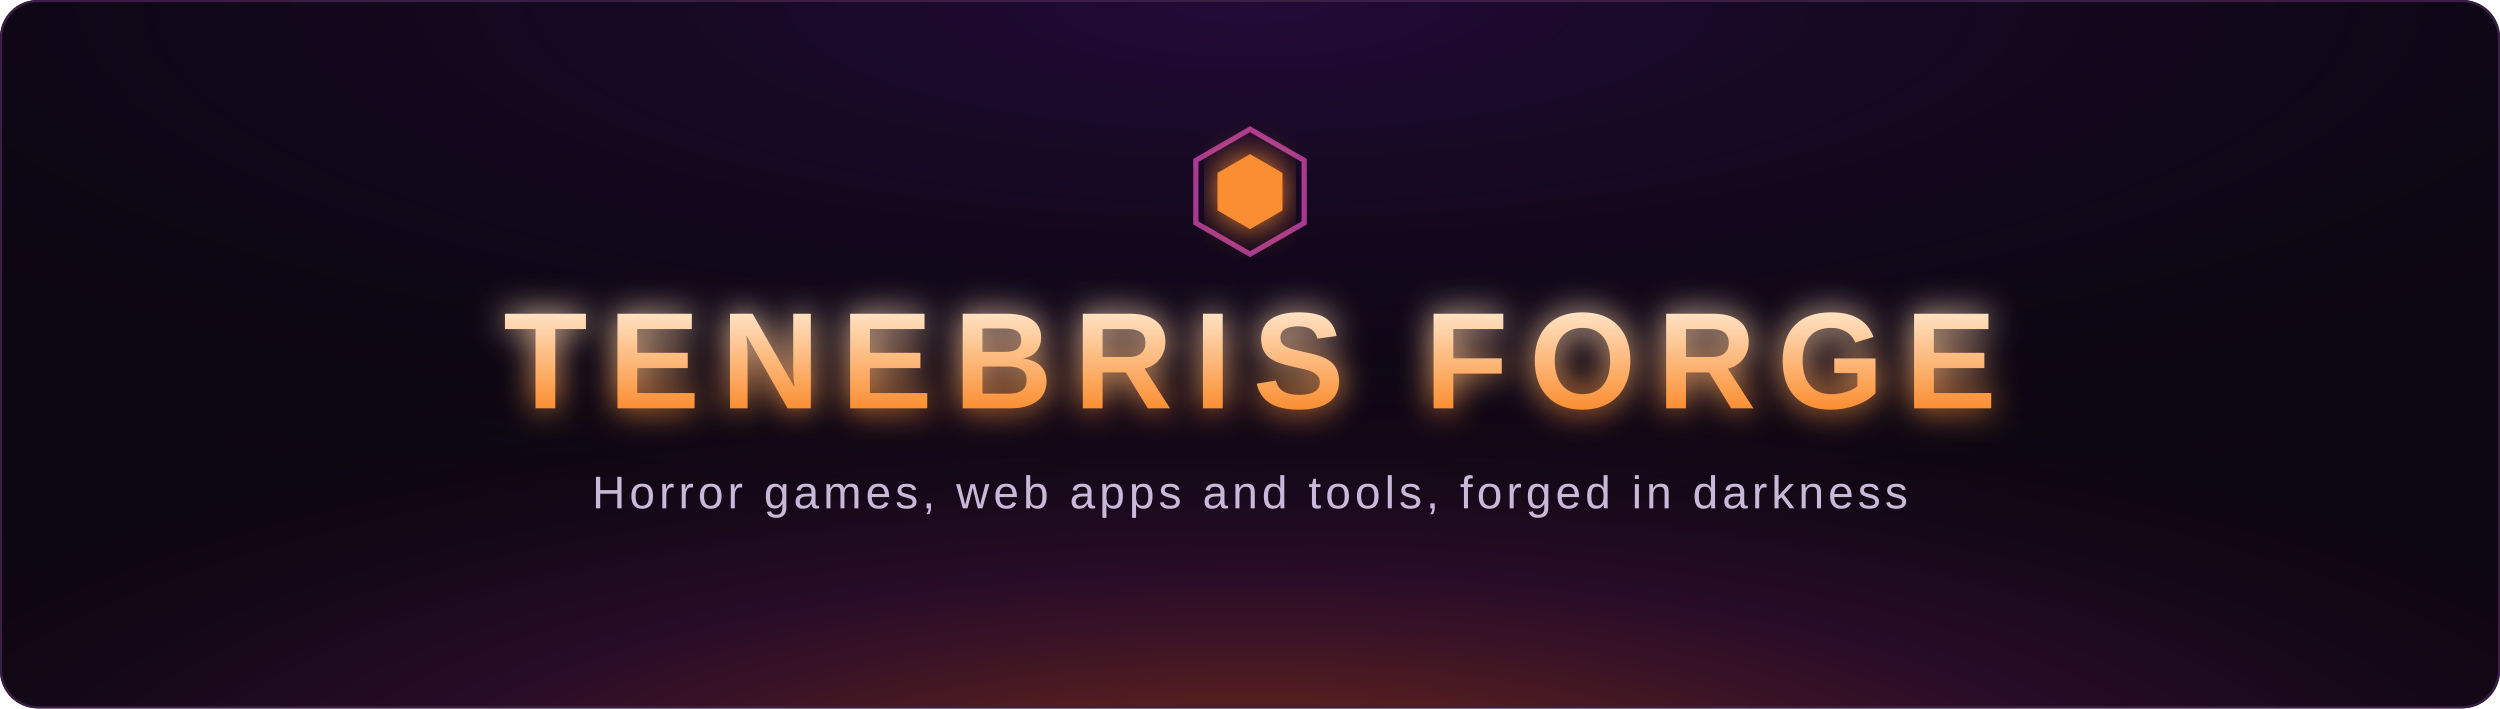
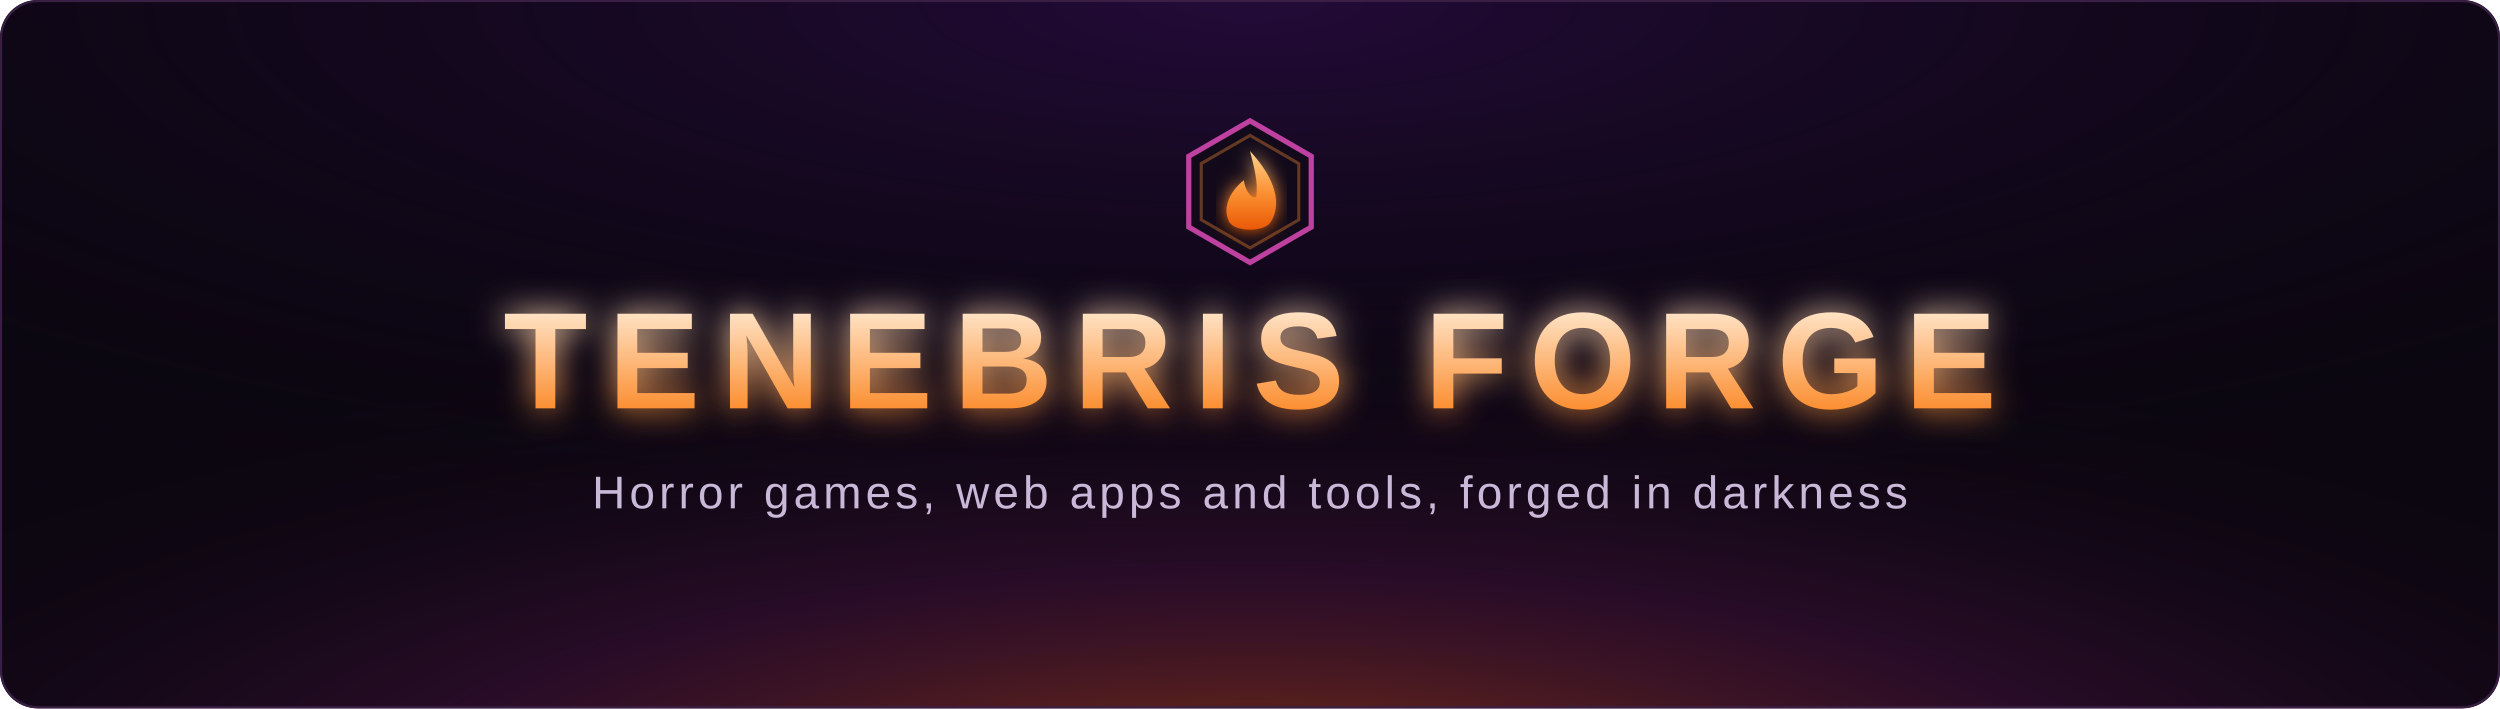
<svg xmlns="http://www.w3.org/2000/svg" viewBox="0 0 1200 340" width="1200" height="340" role="img" aria-label="Tenebris Forge">
  <defs>
    <radialGradient id="fire" cx="50%" cy="115%" r="70%">
      <stop offset="0" stop-color="#e95904" stop-opacity=".55" />
      <stop offset=".5" stop-color="#7a1d6a" stop-opacity=".25" />
      <stop offset="1" stop-color="#0b0610" stop-opacity="0" />
    </radialGradient>
    <radialGradient id="veil" cx="50%" cy="0%" r="80%">
      <stop offset="0" stop-color="#3b1060" stop-opacity=".5" />
      <stop offset="1" stop-color="#0b0610" stop-opacity="0" />
    </radialGradient>
+     <linearGradient id="flame" x1="0" x2="0" y1="0" y2="1">
+       <stop offset="0" stop-color="#ffd28a" />
+       <stop offset=".55" stop-color="#fb8e31" />
+       <stop offset="1" stop-color="#e95904" />
+     </linearGradient>
    <linearGradient id="t" x1="0" x2="0" y1="0" y2="1">
      <stop offset="0" stop-color="#ffe2c4" />
      <stop offset="1" stop-color="#fb8e31" />
    </linearGradient>
    <filter id="glow" x="-20%" y="-50%" width="140%" height="200%">
      <feGaussianBlur stdDeviation="8" result="b" />
      <feMerge>
        <feMergeNode in="b" />
        <feMergeNode in="SourceGraphic" />
      </feMerge>
    </filter>
    <clipPath id="c">
      <rect width="1200" height="340" rx="18" />
    </clipPath>
  </defs>
  <g clip-path="url(#c)">
    <rect width="1200" height="340" fill="#0b0610" />
    <rect width="1200" height="340" fill="url(#veil)" />
    <rect width="1200" height="340" fill="url(#fire)">
      <animate attributeName="opacity" values="1;.8;1" dur="4s" repeatCount="indefinite" />
    </rect>
    <circle cx="311" cy="304" r="3.2" fill="#e95904" opacity="0">
      <animateTransform attributeName="transform" type="translate" from="0 0" to="13 -272" dur="10.1s" begin="1.9s" repeatCount="indefinite" />
      <animate attributeName="opacity" values="0;.95;0" dur="10.1s" begin="1.9s" repeatCount="indefinite" />
    </circle>
    <circle cx="1043" cy="298" r="2.0" fill="#ffd28a" opacity="0">
      <animateTransform attributeName="transform" type="translate" from="0 0" to="-38 -272" dur="5.4s" begin="8.5s" repeatCount="indefinite" />
      <animate attributeName="opacity" values="0;.95;0" dur="5.4s" begin="8.5s" repeatCount="indefinite" />
    </circle>
    <circle cx="152" cy="304" r="4.0" fill="#fb8e31" opacity="0">
      <animateTransform attributeName="transform" type="translate" from="0 0" to="30 -272" dur="11.0s" begin="8.3s" repeatCount="indefinite" />
      <animate attributeName="opacity" values="0;.95;0" dur="11.0s" begin="8.3s" repeatCount="indefinite" />
    </circle>
    <circle cx="972" cy="322" r="3.6" fill="#ffd28a" opacity="0">
      <animateTransform attributeName="transform" type="translate" from="0 0" to="-12 -272" dur="9.5s" begin="9.5s" repeatCount="indefinite" />
      <animate attributeName="opacity" values="0;.95;0" dur="9.5s" begin="9.5s" repeatCount="indefinite" />
    </circle>
    <circle cx="281" cy="335" r="2.9" fill="#e84fc0" opacity="0">
      <animateTransform attributeName="transform" type="translate" from="0 0" to="11 -272" dur="10.9s" begin="6.7s" repeatCount="indefinite" />
      <animate attributeName="opacity" values="0;.95;0" dur="10.9s" begin="6.7s" repeatCount="indefinite" />
    </circle>
    <circle cx="786" cy="255" r="3.0" fill="#e84fc0" opacity="0">
      <animateTransform attributeName="transform" type="translate" from="0 0" to="4 -272" dur="8.8s" begin="2.6s" repeatCount="indefinite" />
      <animate attributeName="opacity" values="0;.95;0" dur="8.8s" begin="2.6s" repeatCount="indefinite" />
    </circle>
    <circle cx="898" cy="224" r="3.2" fill="#e95904" opacity="0">
      <animateTransform attributeName="transform" type="translate" from="0 0" to="-26 -272" dur="7.7s" begin="1.8s" repeatCount="indefinite" />
      <animate attributeName="opacity" values="0;.95;0" dur="7.7s" begin="1.8s" repeatCount="indefinite" />
    </circle>
    <circle cx="427" cy="258" r="2.2" fill="#e84fc0" opacity="0">
      <animateTransform attributeName="transform" type="translate" from="0 0" to="4 -272" dur="6.7s" begin="8.9s" repeatCount="indefinite" />
      <animate attributeName="opacity" values="0;.95;0" dur="6.7s" begin="8.9s" repeatCount="indefinite" />
    </circle>
    <circle cx="678" cy="333" r="3.3" fill="#e84fc0" opacity="0">
      <animateTransform attributeName="transform" type="translate" from="0 0" to="-9 -272" dur="5.8s" begin="4.3s" repeatCount="indefinite" />
      <animate attributeName="opacity" values="0;.95;0" dur="5.8s" begin="4.3s" repeatCount="indefinite" />
    </circle>
    <circle cx="863" cy="340" r="1.6" fill="#e84fc0" opacity="0">
      <animateTransform attributeName="transform" type="translate" from="0 0" to="11 -272" dur="5.9s" begin="8.1s" repeatCount="indefinite" />
      <animate attributeName="opacity" values="0;.95;0" dur="5.9s" begin="8.1s" repeatCount="indefinite" />
    </circle>
    <circle cx="192" cy="264" r="3.7" fill="#e95904" opacity="0">
      <animateTransform attributeName="transform" type="translate" from="0 0" to="16 -272" dur="10.3s" begin="8.0s" repeatCount="indefinite" />
      <animate attributeName="opacity" values="0;.95;0" dur="10.3s" begin="8.0s" repeatCount="indefinite" />
    </circle>
    <circle cx="757" cy="280" r="3.1" fill="#e95904" opacity="0">
      <animateTransform attributeName="transform" type="translate" from="0 0" to="18 -272" dur="10.4s" begin="7.0s" repeatCount="indefinite" />
      <animate attributeName="opacity" values="0;.95;0" dur="10.4s" begin="7.0s" repeatCount="indefinite" />
    </circle>
    <circle cx="254" cy="294" r="3.0" fill="#ffd28a" opacity="0">
      <animateTransform attributeName="transform" type="translate" from="0 0" to="-25 -272" dur="8.5s" begin="3.6s" repeatCount="indefinite" />
      <animate attributeName="opacity" values="0;.95;0" dur="8.5s" begin="3.6s" repeatCount="indefinite" />
    </circle>
    <circle cx="231" cy="319" r="2.9" fill="#e84fc0" opacity="0">
      <animateTransform attributeName="transform" type="translate" from="0 0" to="11 -272" dur="10.4s" begin="1.7s" repeatCount="indefinite" />
      <animate attributeName="opacity" values="0;.95;0" dur="10.4s" begin="1.7s" repeatCount="indefinite" />
    </circle>
    <circle cx="667" cy="283" r="1.6" fill="#fb8e31" opacity="0">
      <animateTransform attributeName="transform" type="translate" from="0 0" to="2 -272" dur="7.6s" begin="3.4s" repeatCount="indefinite" />
      <animate attributeName="opacity" values="0;.95;0" dur="7.6s" begin="3.4s" repeatCount="indefinite" />
    </circle>
    <circle cx="152" cy="249" r="2.5" fill="#fb8e31" opacity="0">
      <animateTransform attributeName="transform" type="translate" from="0 0" to="35 -272" dur="10.4s" begin="5.7s" repeatCount="indefinite" />
      <animate attributeName="opacity" values="0;.95;0" dur="10.4s" begin="5.7s" repeatCount="indefinite" />
    </circle>
    <circle cx="626" cy="328" r="1.6" fill="#e84fc0" opacity="0">
      <animateTransform attributeName="transform" type="translate" from="0 0" to="-22 -272" dur="6.9s" begin="1.6s" repeatCount="indefinite" />
      <animate attributeName="opacity" values="0;.95;0" dur="6.9s" begin="1.6s" repeatCount="indefinite" />
    </circle>
    <circle cx="249" cy="321" r="2.4" fill="#e95904" opacity="0">
      <animateTransform attributeName="transform" type="translate" from="0 0" to="-19 -272" dur="9.3s" begin="1.6s" repeatCount="indefinite" />
      <animate attributeName="opacity" values="0;.95;0" dur="9.3s" begin="1.6s" repeatCount="indefinite" />
    </circle>
    <circle cx="821" cy="328" r="2.1" fill="#e95904" opacity="0">
      <animateTransform attributeName="transform" type="translate" from="0 0" to="7 -272" dur="8.5s" begin="3.6s" repeatCount="indefinite" />
      <animate attributeName="opacity" values="0;.95;0" dur="8.5s" begin="3.6s" repeatCount="indefinite" />
    </circle>
    <circle cx="513" cy="298" r="2.6" fill="#fb8e31" opacity="0">
      <animateTransform attributeName="transform" type="translate" from="0 0" to="21 -272" dur="6.9s" begin="4.6s" repeatCount="indefinite" />
      <animate attributeName="opacity" values="0;.95;0" dur="6.9s" begin="4.6s" repeatCount="indefinite" />
    </circle>
    <circle cx="720" cy="205" r="3.4" fill="#e84fc0" opacity="0">
      <animateTransform attributeName="transform" type="translate" from="0 0" to="-13 -272" dur="6.1s" begin="4.8s" repeatCount="indefinite" />
      <animate attributeName="opacity" values="0;.95;0" dur="6.1s" begin="4.8s" repeatCount="indefinite" />
    </circle>
    <circle cx="347" cy="268" r="1.8" fill="#e95904" opacity="0">
      <animateTransform attributeName="transform" type="translate" from="0 0" to="-23 -272" dur="10.2s" begin="1.1s" repeatCount="indefinite" />
      <animate attributeName="opacity" values="0;.95;0" dur="10.2s" begin="1.1s" repeatCount="indefinite" />
    </circle>
    <circle cx="364" cy="261" r="1.6" fill="#e84fc0" opacity="0">
      <animateTransform attributeName="transform" type="translate" from="0 0" to="7 -272" dur="5.8s" begin="3.6s" repeatCount="indefinite" />
      <animate attributeName="opacity" values="0;.95;0" dur="5.8s" begin="3.6s" repeatCount="indefinite" />
    </circle>
    <circle cx="700" cy="267" r="2.4" fill="#fb8e31" opacity="0">
      <animateTransform attributeName="transform" type="translate" from="0 0" to="-14 -272" dur="6.8s" begin="9.7s" repeatCount="indefinite" />
      <animate attributeName="opacity" values="0;.95;0" dur="6.8s" begin="9.7s" repeatCount="indefinite" />
    </circle>
    <circle cx="1071" cy="284" r="1.8" fill="#e95904" opacity="0">
      <animateTransform attributeName="transform" type="translate" from="0 0" to="-33 -272" dur="5.0s" begin="2.5s" repeatCount="indefinite" />
      <animate attributeName="opacity" values="0;.95;0" dur="5.0s" begin="2.5s" repeatCount="indefinite" />
    </circle>
    <circle cx="1118" cy="214" r="2.2" fill="#e95904" opacity="0">
      <animateTransform attributeName="transform" type="translate" from="0 0" to="13 -272" dur="9.9s" begin="0.5s" repeatCount="indefinite" />
      <animate attributeName="opacity" values="0;.95;0" dur="9.9s" begin="0.5s" repeatCount="indefinite" />
    </circle>
    <circle cx="1122" cy="280" r="3.8" fill="#fb8e31" opacity="0">
      <animateTransform attributeName="transform" type="translate" from="0 0" to="27 -272" dur="7.6s" begin="5.7s" repeatCount="indefinite" />
      <animate attributeName="opacity" values="0;.95;0" dur="7.6s" begin="5.7s" repeatCount="indefinite" />
    </circle>
    <circle cx="1077" cy="221" r="1.8" fill="#e84fc0" opacity="0">
      <animateTransform attributeName="transform" type="translate" from="0 0" to="-16 -272" dur="8.2s" begin="8.1s" repeatCount="indefinite" />
      <animate attributeName="opacity" values="0;.95;0" dur="8.2s" begin="8.1s" repeatCount="indefinite" />
    </circle>
    <circle cx="1154" cy="247" r="1.7" fill="#fb8e31" opacity="0">
      <animateTransform attributeName="transform" type="translate" from="0 0" to="-31 -272" dur="5.3s" begin="0.3s" repeatCount="indefinite" />
      <animate attributeName="opacity" values="0;.95;0" dur="5.3s" begin="0.3s" repeatCount="indefinite" />
    </circle>
    <circle cx="859" cy="330" r="4.0" fill="#ffd28a" opacity="0">
      <animateTransform attributeName="transform" type="translate" from="0 0" to="33 -272" dur="9.9s" begin="4.2s" repeatCount="indefinite" />
      <animate attributeName="opacity" values="0;.95;0" dur="9.9s" begin="4.2s" repeatCount="indefinite" />
    </circle>
    <circle cx="49" cy="218" r="2.5" fill="#e95904" opacity="0">
      <animateTransform attributeName="transform" type="translate" from="0 0" to="23 -272" dur="7.3s" begin="3.9s" repeatCount="indefinite" />
      <animate attributeName="opacity" values="0;.95;0" dur="7.3s" begin="3.9s" repeatCount="indefinite" />
    </circle>
    <circle cx="540" cy="205" r="1.6" fill="#e95904" opacity="0">
      <animateTransform attributeName="transform" type="translate" from="0 0" to="36 -272" dur="6.6s" begin="3.3s" repeatCount="indefinite" />
      <animate attributeName="opacity" values="0;.95;0" dur="6.6s" begin="3.3s" repeatCount="indefinite" />
    </circle>
    <circle cx="1143" cy="259" r="1.9" fill="#e84fc0" opacity="0">
      <animateTransform attributeName="transform" type="translate" from="0 0" to="-19 -272" dur="10.0s" begin="8.0s" repeatCount="indefinite" />
      <animate attributeName="opacity" values="0;.95;0" dur="10.0s" begin="8.0s" repeatCount="indefinite" />
    </circle>
    <circle cx="553" cy="336" r="2.8" fill="#e84fc0" opacity="0">
      <animateTransform attributeName="transform" type="translate" from="0 0" to="27 -272" dur="6.2s" begin="3.8s" repeatCount="indefinite" />
      <animate attributeName="opacity" values="0;.95;0" dur="6.2s" begin="3.8s" repeatCount="indefinite" />
    </circle>
    <circle cx="35" cy="336" r="2.7" fill="#fb8e31" opacity="0">
      <animateTransform attributeName="transform" type="translate" from="0 0" to="7 -272" dur="8.0s" begin="1.3s" repeatCount="indefinite" />
      <animate attributeName="opacity" values="0;.95;0" dur="8.0s" begin="1.3s" repeatCount="indefinite" />
    </circle>
    <circle cx="369" cy="333" r="2.7" fill="#e95904" opacity="0">
      <animateTransform attributeName="transform" type="translate" from="0 0" to="16 -272" dur="8.1s" begin="8.3s" repeatCount="indefinite" />
      <animate attributeName="opacity" values="0;.95;0" dur="8.1s" begin="8.3s" repeatCount="indefinite" />
    </circle>
    <circle cx="1093" cy="305" r="1.6" fill="#e95904" opacity="0">
      <animateTransform attributeName="transform" type="translate" from="0 0" to="-16 -272" dur="8.2s" begin="7.8s" repeatCount="indefinite" />
      <animate attributeName="opacity" values="0;.95;0" dur="8.2s" begin="7.8s" repeatCount="indefinite" />
    </circle>
    <circle cx="743" cy="299" r="3.3" fill="#e95904" opacity="0">
      <animateTransform attributeName="transform" type="translate" from="0 0" to="-1 -272" dur="7.6s" begin="7.5s" repeatCount="indefinite" />
      <animate attributeName="opacity" values="0;.95;0" dur="7.6s" begin="7.5s" repeatCount="indefinite" />
    </circle>
    <circle cx="730" cy="240" r="2.8" fill="#ffd28a" opacity="0">
      <animateTransform attributeName="transform" type="translate" from="0 0" to="12 -272" dur="5.1s" begin="4.5s" repeatCount="indefinite" />
      <animate attributeName="opacity" values="0;.95;0" dur="5.1s" begin="4.5s" repeatCount="indefinite" />
    </circle>
    <circle cx="730" cy="281" r="4.0" fill="#fb8e31" opacity="0">
      <animateTransform attributeName="transform" type="translate" from="0 0" to="-32 -272" dur="6.4s" begin="5.1s" repeatCount="indefinite" />
      <animate attributeName="opacity" values="0;.95;0" dur="6.4s" begin="5.1s" repeatCount="indefinite" />
    </circle>
-     <polygon points="626.0,107.0 600.0,122.0 574.0,107.0 574.0,77.0 600.0,62.0 626.0,77.0" fill="none" stroke="#e84fc0" stroke-opacity=".7" stroke-width="2.5" />
-     <polygon points="615.6,101.0 600.0,110.0 584.4,101.0 584.4,83.0 600.0,74.0 615.6,83.0" fill="#fb8e31" filter="url(#glow)">
-       <animate attributeName="opacity" values="1;.7;1" dur="3s" repeatCount="indefinite" />
-     </polygon>
+     <polygon points="629.4,109.0 600.0,126.0 570.6,109.0 570.6,75.0 600.0,58.0 629.4,75.0" fill="#120a1a" stroke="#e84fc0" stroke-opacity=".8" stroke-width="2.5" />
+     <polygon points="623.4,105.5 600.0,119.0 576.6,105.5 576.6,78.5 600.0,65.0 623.4,78.5" fill="none" stroke="#fb8e31" stroke-opacity=".35" stroke-width="1.5" />
+     <g transform="translate(456.0 -39.5) scale(0.5)" filter="url(#glow)">
+       <path d="M288 224 C314 252 318 276 308 292 C302 302 274 302 268 292 C260 276 272 260 282 252 C284 264 290 270 294 268 C296 254 292 240 288 224Z" fill="url(#flame)">
+         <animate attributeName="opacity" values="1;.75;1" dur="2.4s" repeatCount="indefinite" />
+       </path>
+     </g>
    <text x="600" y="196" text-anchor="middle" font-family="'Segoe UI', Ubuntu, 'Helvetica Neue', Arial, sans-serif" font-size="66" font-weight="800" letter-spacing="10" fill="url(#t)" filter="url(#glow)">TENEBRIS FORGE</text>
    <text x="600" y="244" text-anchor="middle" font-family="'Segoe UI', Ubuntu, 'Helvetica Neue', Arial, sans-serif" font-size="22" letter-spacing="2" fill="#c9b8d8">Horror games, web apps and tools, forged in darkness</text>
  </g>
  <rect x=".5" y=".5" width="1199" height="339" rx="18" fill="none" stroke="#3a1f45" />
</svg>
